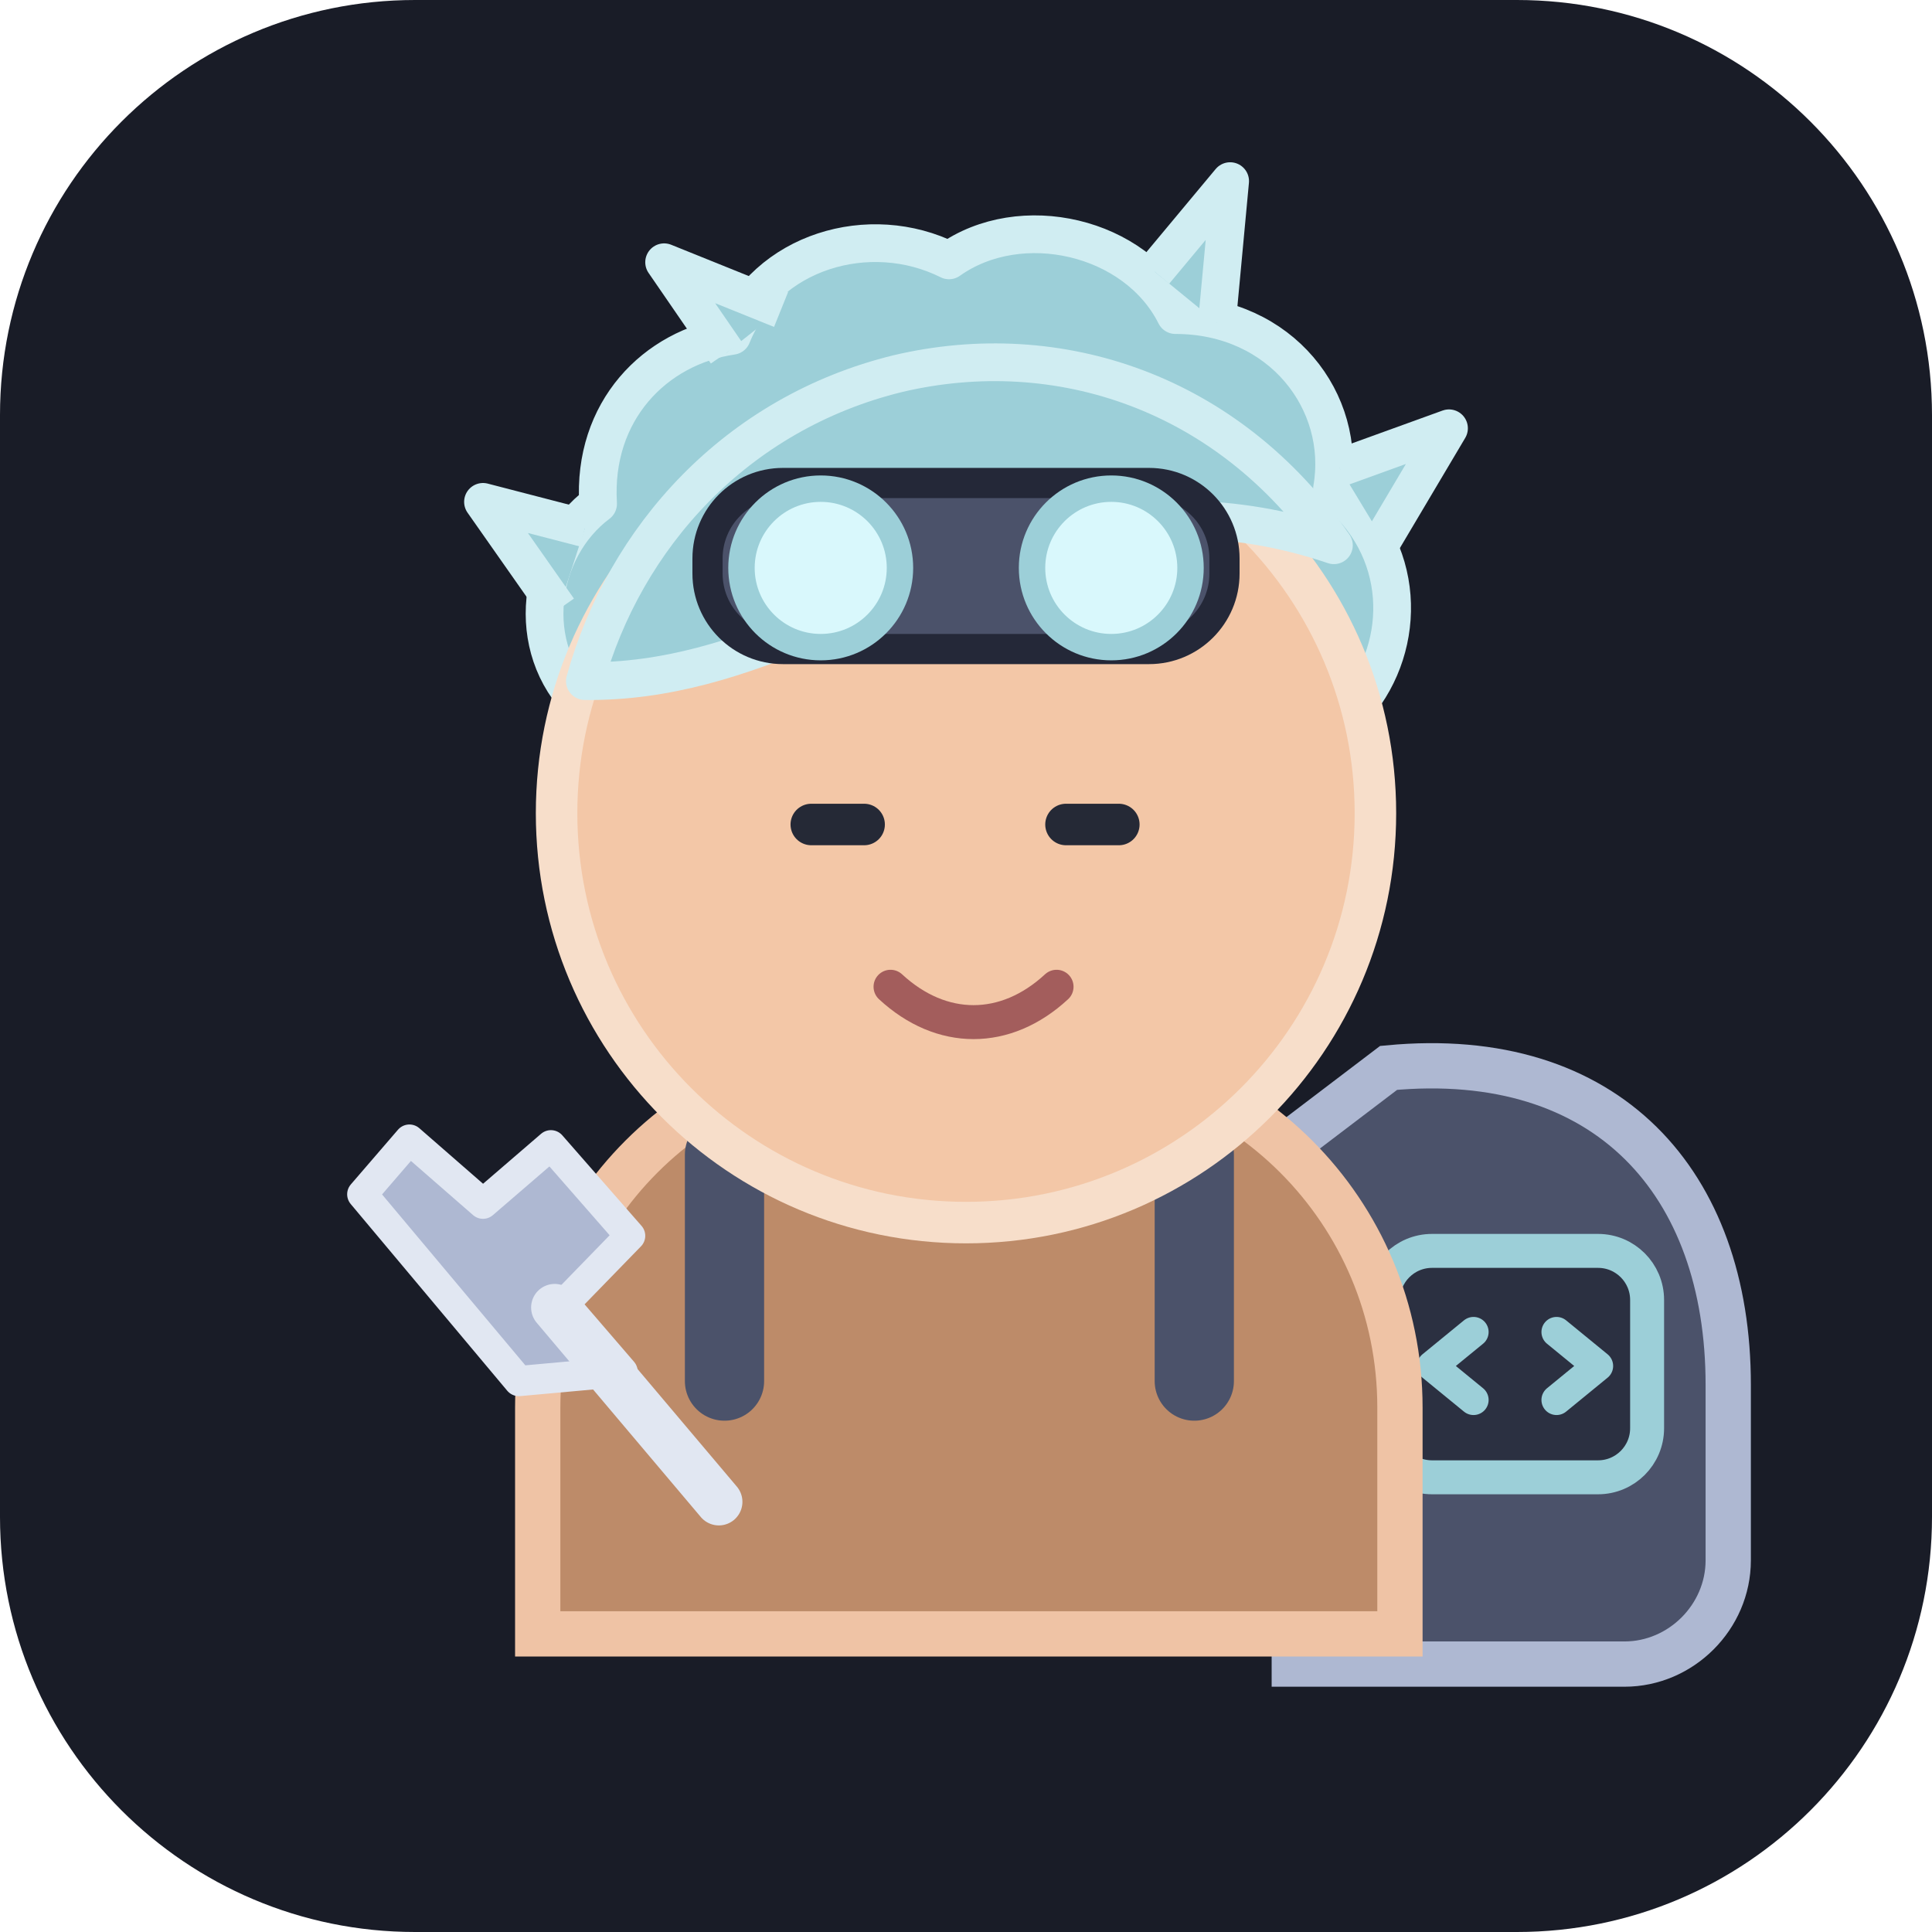
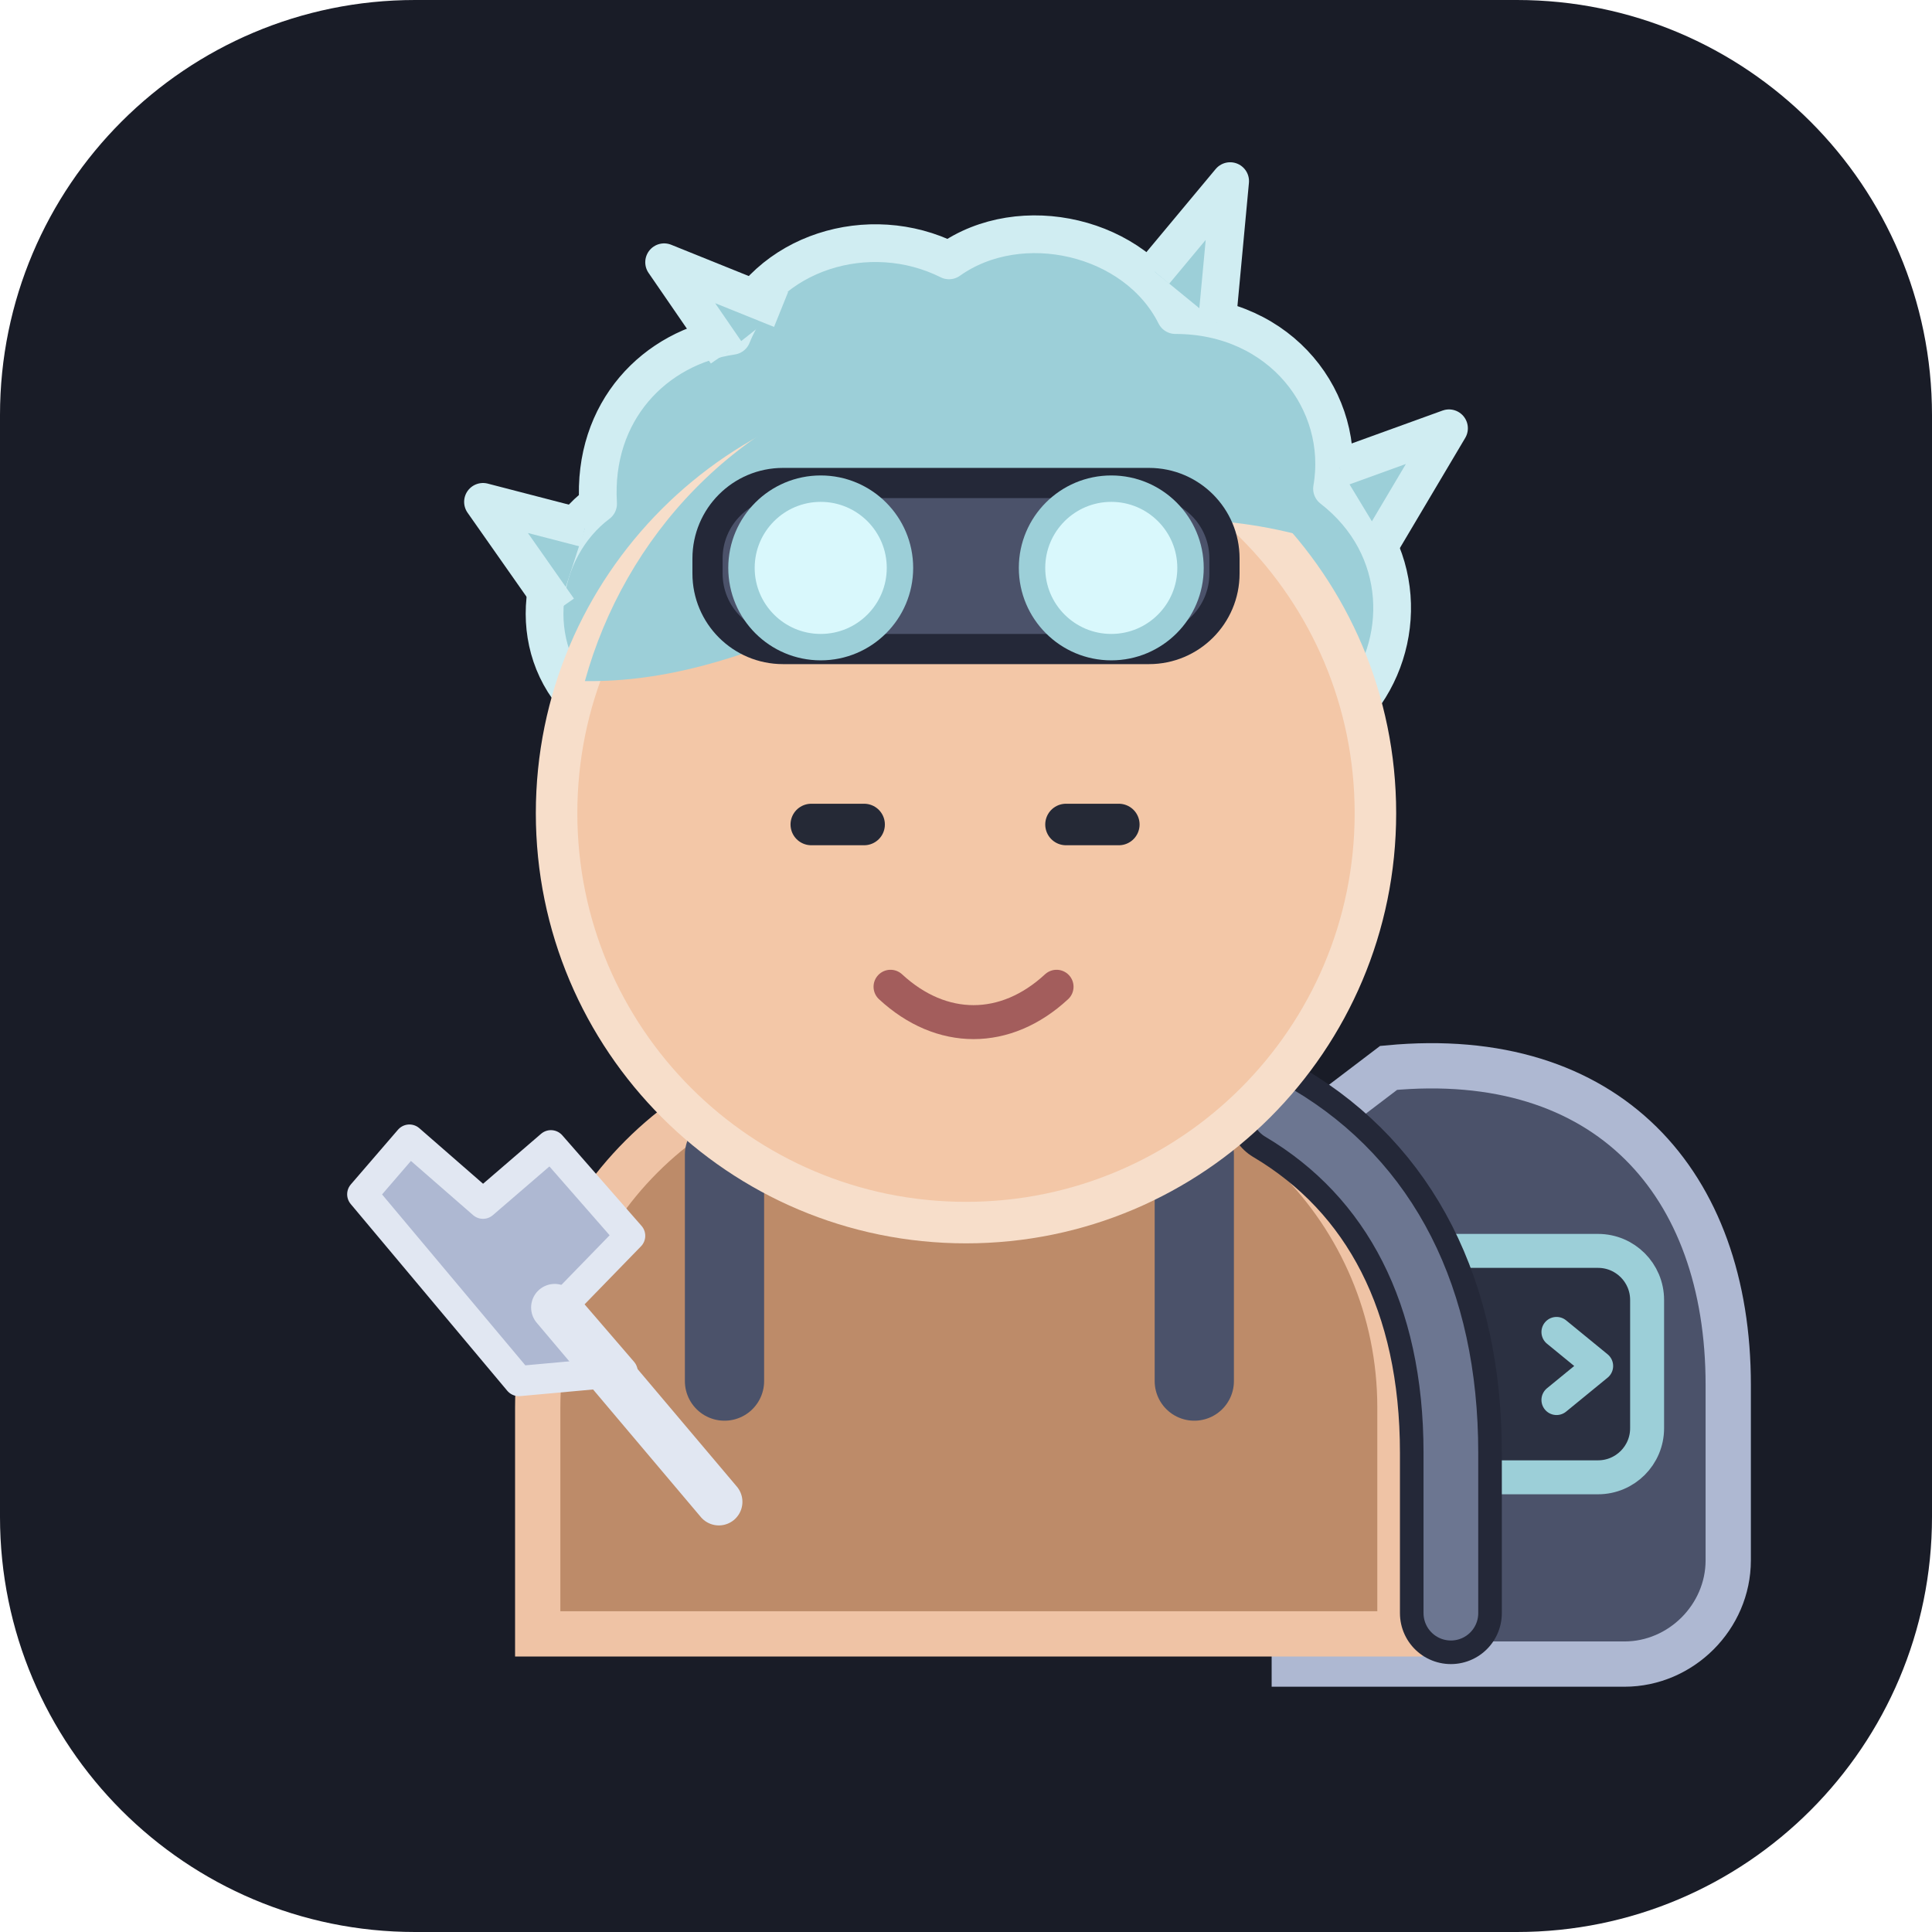
<svg xmlns="http://www.w3.org/2000/svg" viewBox="0 0 1024 1024" role="img" aria-label="Original backback scientist mascot">
  <rect width="1024" height="1024" rx="220" fill="#191c27" />
  <path d="M736 566c116-11 180 61 180 168v93c0 30-25 55-55 55H686V604z" fill="#4b526a" stroke="#aeb8d2" stroke-width="24" />
  <rect x="733" y="663" width="140" height="120" rx="26" fill="#2b3041" stroke="#9ccfd8" stroke-width="18" />
  <path d="m781 706-22 18 22 18m44-36 22 18-22 18" fill="none" stroke="#9ccfd8" stroke-width="16" stroke-linecap="round" stroke-linejoin="round" />
  <path d="M285 746c0-104 84-188 188-188h81c104 0 188 84 188 188v120H285z" fill="#bd8b69" stroke="#efc3a5" stroke-width="24" />
+   <path d="M678 590c59 35 91 97 91 180v85" fill="none" stroke="#242838" stroke-width="54" stroke-linecap="round" />
+   <path d="M678 590c59 35 91 97 91 180v85" fill="none" stroke="#6c7691" stroke-width="29" stroke-linecap="round" />
  <path d="M384 612v120m249-120v120" stroke="#4b526a" stroke-width="42" stroke-linecap="round" />
  <path d="M309 374c-32-31-24-83 8-107-3-49 30-83 71-89 18-45 73-61 115-40 38-27 99-13 120 29 56 0 91 46 83 92 40 31 40 83 13 115z" fill="#9ccfd8" stroke="#d0edf2" stroke-width="20" stroke-linejoin="round" />
  <path d="m310 280-54-14 40 57m89-136-33-48 62 25m198-20 40-48-7 75m65 77 58-21-35 59" fill="#9ccfd8" stroke="#d0edf2" stroke-width="20" stroke-linejoin="round" />
  <circle cx="512" cy="431" r="217" fill="#f3c7a7" stroke="#f7deca" stroke-width="22" />
-   <path d="M310 361c21-76 80-142 166-163 85-20 175 10 231 91-53-18-105-17-154-4-89 24-156 77-243 76z" fill="#9ccfd8" stroke="#d0edf2" stroke-width="20" stroke-linejoin="round" />
+   <path d="M310 361c21-76 80-142 166-163 85-20 175 10 231 91-53-18-105-17-154-4-89 24-156 77-243 76z" fill="#9ccfd8" />
  <rect x="375" y="256" width="274" height="88" rx="40" fill="#4b526a" stroke="#242838" stroke-width="16" />
  <circle cx="435" cy="301" r="42" fill="#d9f8fc" stroke="#9ccfd8" stroke-width="14" />
  <circle cx="589" cy="301" r="42" fill="#d9f8fc" stroke="#9ccfd8" stroke-width="14" />
  <path d="M430 437h28m107 0h28" stroke="#252936" stroke-width="22" stroke-linecap="round" />
  <path d="M472 523c27 25 61 25 88 0" fill="none" stroke="#a35d5c" stroke-width="18" stroke-linecap="round" />
  <path d="m275 732-83-99 25-29 39 34 36-31 42 48-35 36 31 36z" fill="#aeb8d2" stroke="#e1e7f2" stroke-width="16" stroke-linejoin="round" />
  <path d="m294 693 87 103" stroke="#e1e7f2" stroke-width="25" stroke-linecap="round" />
</svg>
